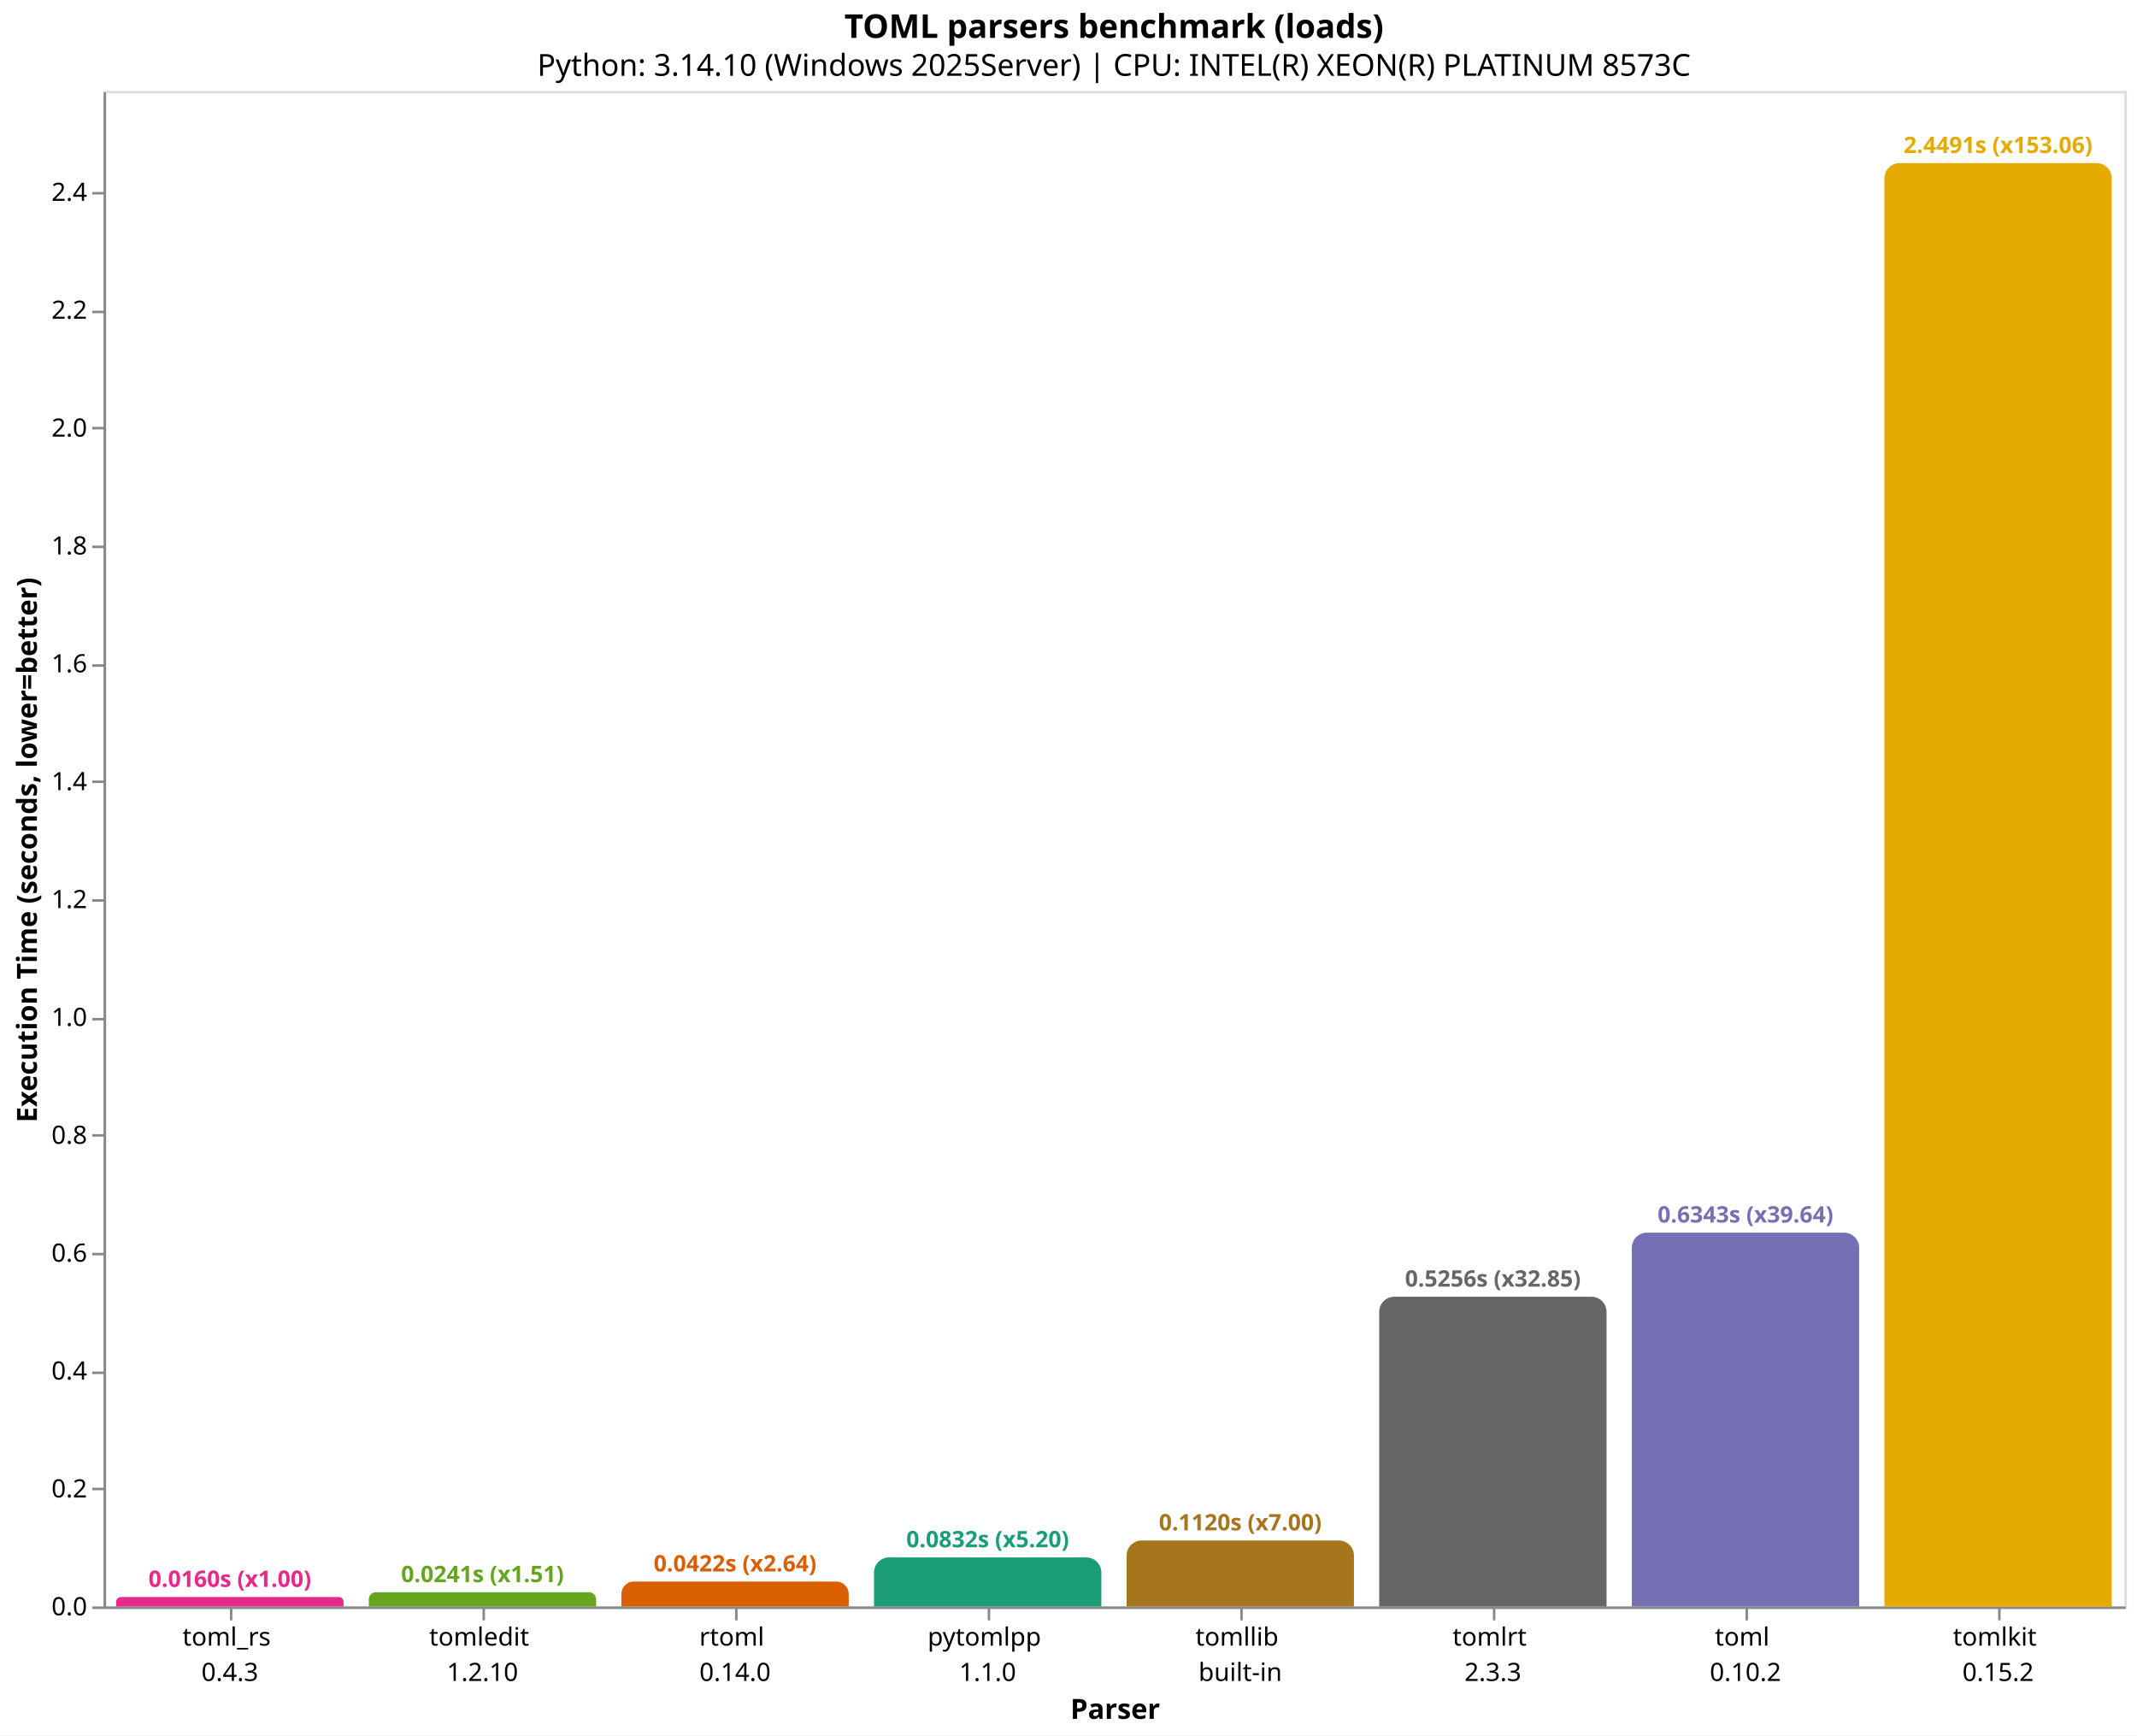
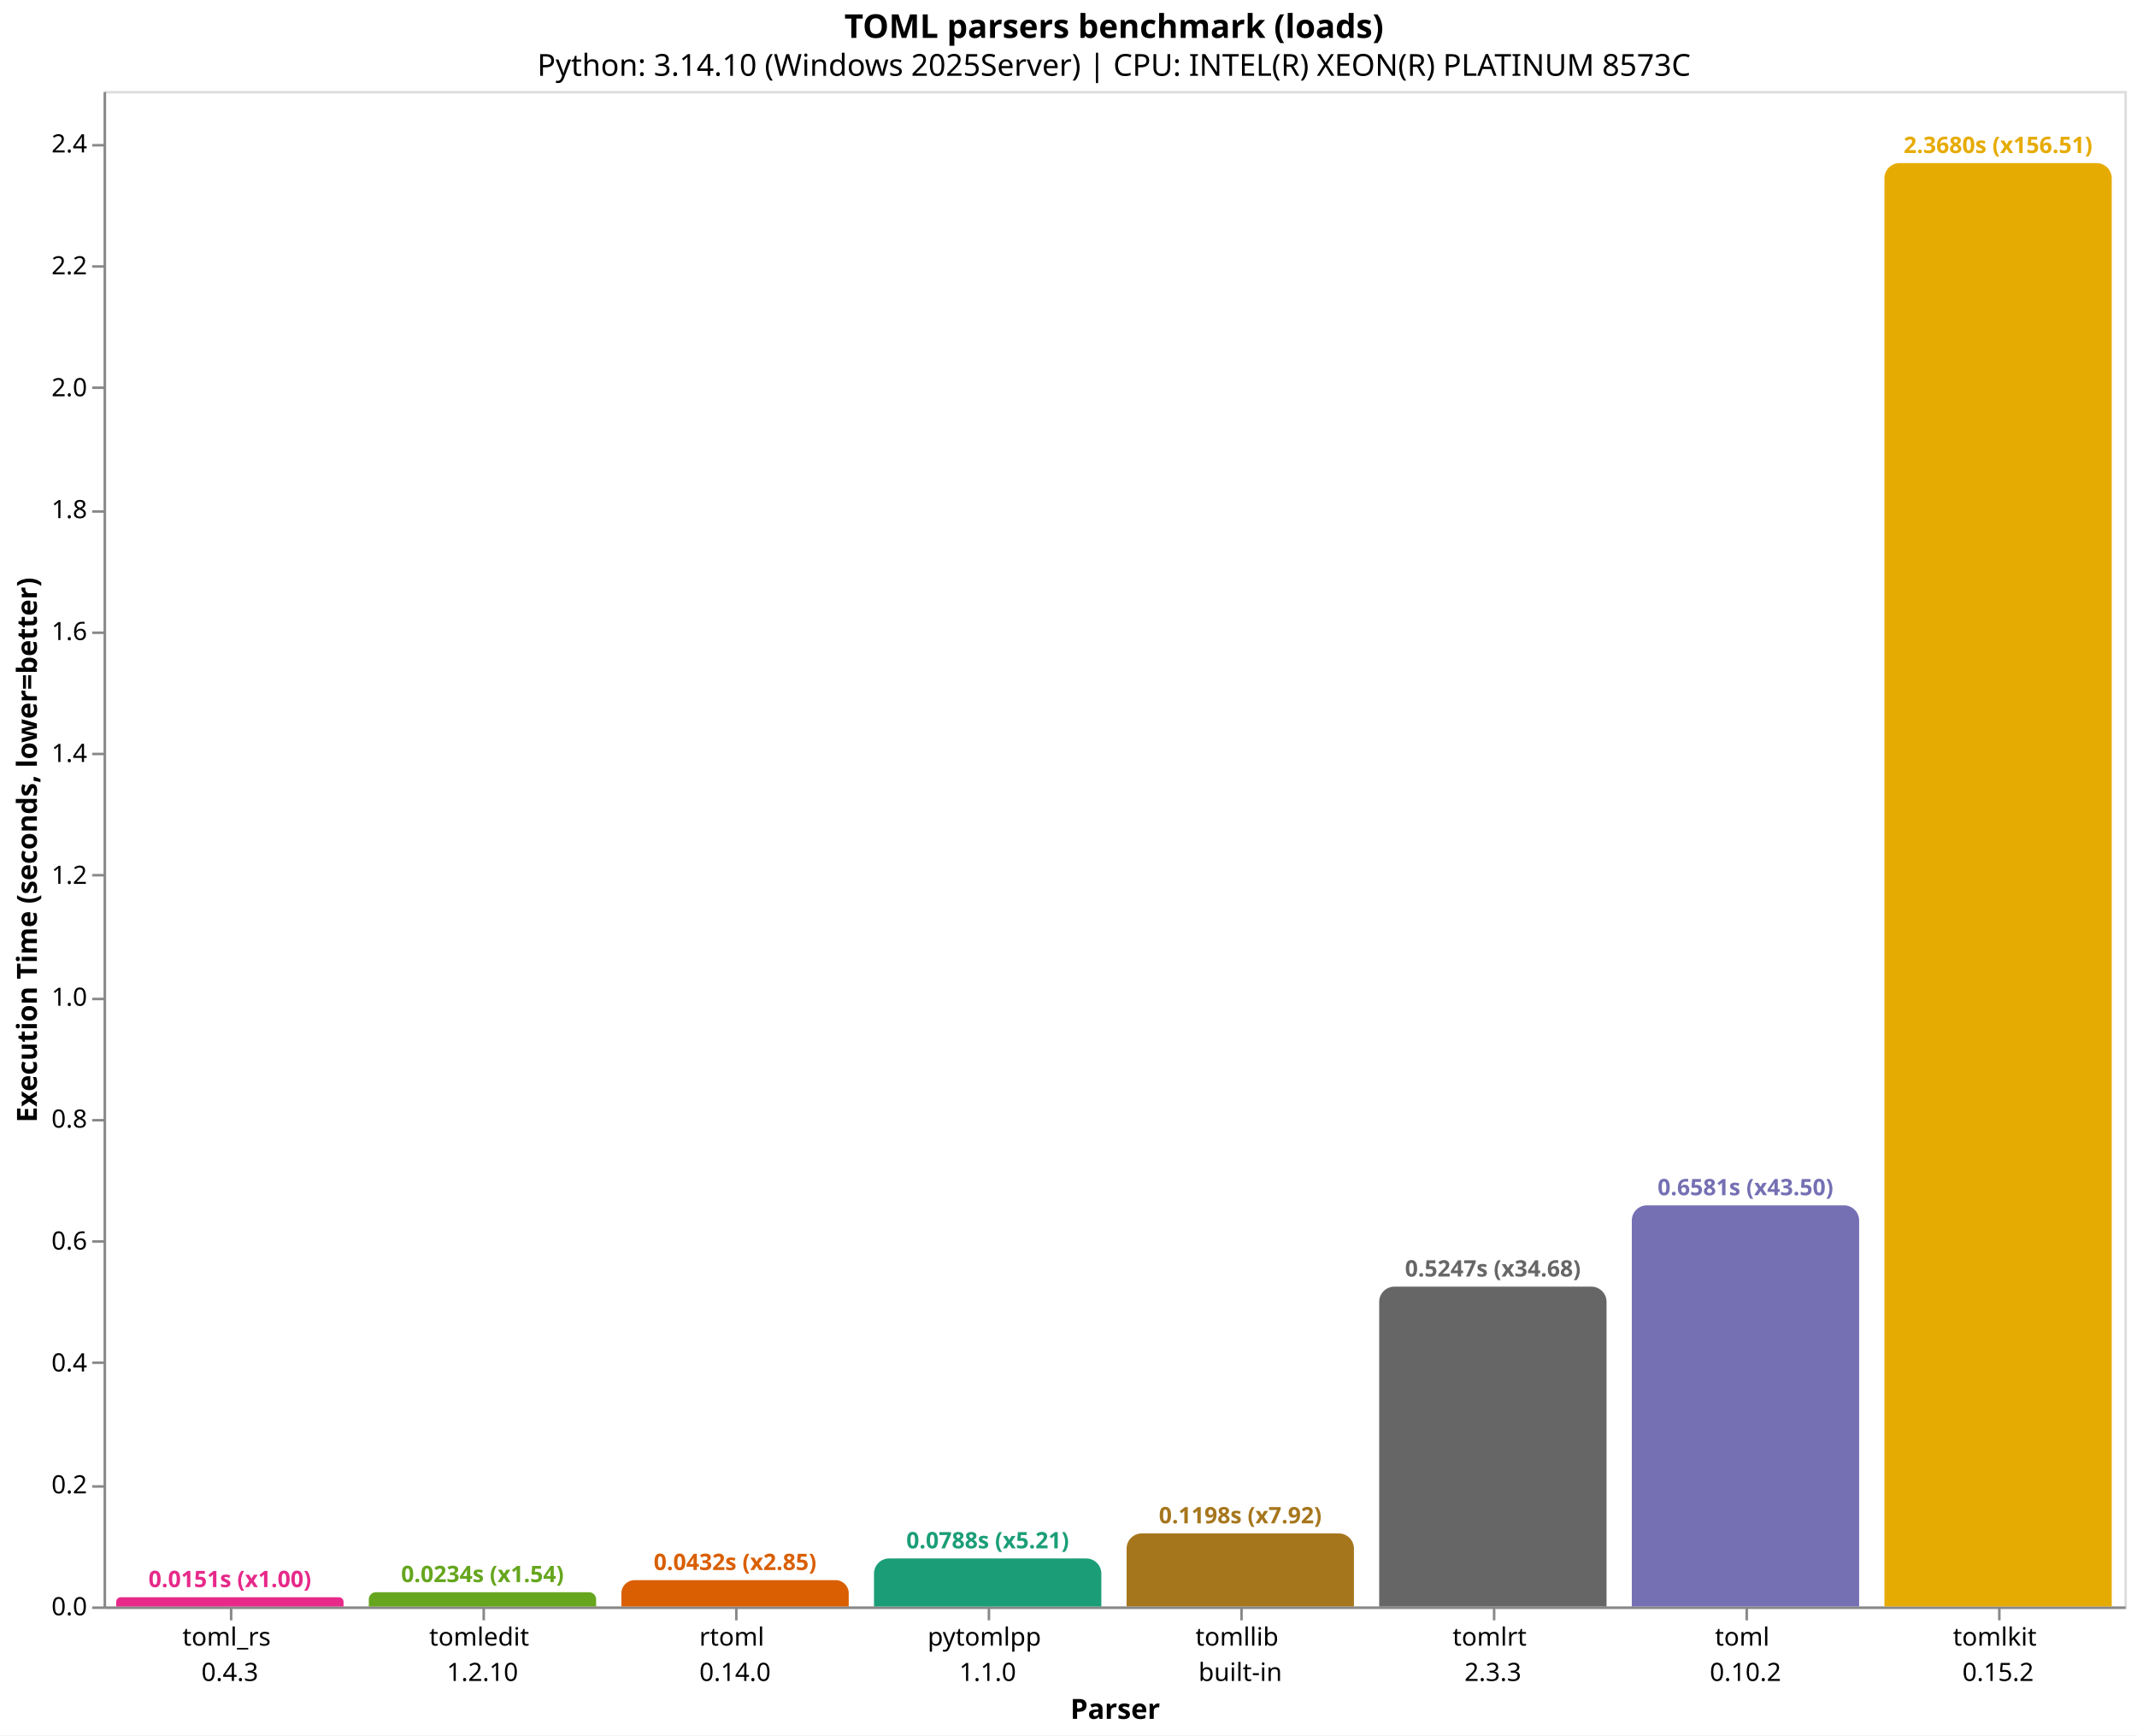
<svg xmlns="http://www.w3.org/2000/svg" version="1.1" class="marks" width="846" height="687" viewBox="0 0 846 687">
  <rect width="846" height="687" fill="white" />
  <g fill="none" stroke-miterlimit="10" transform="translate(41,36)">
    <g class="mark-group role-frame root" role="graphics-object" aria-roledescription="group mark container">
      <g transform="translate(0,0)">
        <path class="background" aria-hidden="true" d="M0.5,0.5h800v600h-800Z" stroke="#ddd" />
        <g>
          <g class="mark-group role-axis" role="graphics-symbol" aria-roledescription="axis" aria-label="X-axis titled 'Parser' for a discrete scale with 8 values: toml_rs&#10;0.4.3, tomledit&#10;1.2.10, rtoml&#10;0.14.0, pytomlpp&#10;1.1.0, tomllib&#10;built-in, ending with tomlkit&#10;0.15.2">
            <g transform="translate(0.5,600.5)">
              <path class="background" aria-hidden="true" d="M0,0h0v0h0Z" pointer-events="none" />
              <g>
                <g class="mark-rule role-axis-tick" pointer-events="none">
                  <line transform="translate(50,0)" x2="0" y2="5" stroke="#888" stroke-width="1" opacity="1" />
                  <line transform="translate(150,0)" x2="0" y2="5" stroke="#888" stroke-width="1" opacity="1" />
                  <line transform="translate(250,0)" x2="0" y2="5" stroke="#888" stroke-width="1" opacity="1" />
                  <line transform="translate(350,0)" x2="0" y2="5" stroke="#888" stroke-width="1" opacity="1" />
                  <line transform="translate(450,0)" x2="0" y2="5" stroke="#888" stroke-width="1" opacity="1" />
                  <line transform="translate(550,0)" x2="0" y2="5" stroke="#888" stroke-width="1" opacity="1" />
                  <line transform="translate(650,0)" x2="0" y2="5" stroke="#888" stroke-width="1" opacity="1" />
                  <line transform="translate(750,0)" x2="0" y2="5" stroke="#888" stroke-width="1" opacity="1" />
                </g>
                <g class="mark-text role-axis-label" pointer-events="none">
                  <text text-anchor="middle" transform="translate(49.5,15)" font-family="sans-serif" font-size="10px" fill="#000" opacity="1">
                    <tspan>toml_rs</tspan>
                    <tspan x="0" dy="14">0.4.3</tspan>
                  </text>
                  <text text-anchor="middle" transform="translate(149.5,15)" font-family="sans-serif" font-size="10px" fill="#000" opacity="1">
                    <tspan>tomledit</tspan>
                    <tspan x="0" dy="14">1.2.10</tspan>
                  </text>
                  <text text-anchor="middle" transform="translate(249.5,15)" font-family="sans-serif" font-size="10px" fill="#000" opacity="1">
                    <tspan>rtoml</tspan>
                    <tspan x="0" dy="14">0.14.0</tspan>
                  </text>
                  <text text-anchor="middle" transform="translate(349.5,15)" font-family="sans-serif" font-size="10px" fill="#000" opacity="1">
                    <tspan>pytomlpp</tspan>
                    <tspan x="0" dy="14">1.1.0</tspan>
                  </text>
                  <text text-anchor="middle" transform="translate(449.5,15)" font-family="sans-serif" font-size="10px" fill="#000" opacity="1">
                    <tspan>tomllib</tspan>
                    <tspan x="0" dy="14">built-in</tspan>
                  </text>
                  <text text-anchor="middle" transform="translate(549.5,15)" font-family="sans-serif" font-size="10px" fill="#000" opacity="1">
                    <tspan>tomlrt</tspan>
                    <tspan x="0" dy="14">2.3.3</tspan>
                  </text>
                  <text text-anchor="middle" transform="translate(649.5,15)" font-family="sans-serif" font-size="10px" fill="#000" opacity="1">
                    <tspan>toml</tspan>
                    <tspan x="0" dy="14">0.10.2</tspan>
                  </text>
                  <text text-anchor="middle" transform="translate(749.5,15)" font-family="sans-serif" font-size="10px" fill="#000" opacity="1">
                    <tspan>tomlkit</tspan>
                    <tspan x="0" dy="14">0.15.2</tspan>
                  </text>
                </g>
                <g class="mark-rule role-axis-domain" pointer-events="none">
                  <line transform="translate(0,0)" x2="800" y2="0" stroke="#888" stroke-width="1" opacity="1" />
                </g>
                <g class="mark-text role-axis-title" pointer-events="none">
                  <text text-anchor="middle" transform="translate(400,44)" font-family="sans-serif" font-size="11px" font-weight="bold" fill="#000" opacity="1">Parser</text>
                </g>
              </g>
              <path class="foreground" aria-hidden="true" d="" pointer-events="none" display="none" />
            </g>
          </g>
-           <g class="mark-group role-axis" role="graphics-symbol" aria-roledescription="axis" aria-label="Y-axis titled 'Execution Time (seconds, lower=better)' for a linear scale with values from 0.0 to 2.6">
+           <g class="mark-group role-axis" role="graphics-symbol" aria-roledescription="axis" aria-label="Y-axis titled 'Execution Time (seconds, lower=better)' for a linear scale with values from 0.0 to 2.5">
            <g transform="translate(0.5,0.5)">
              <path class="background" aria-hidden="true" d="M0,0h0v0h0Z" pointer-events="none" />
              <g>
                <g class="mark-rule role-axis-tick" pointer-events="none">
                  <line transform="translate(0,600)" x2="-5" y2="0" stroke="#888" stroke-width="1" opacity="1" />
-                   <line transform="translate(0,553)" x2="-5" y2="0" stroke="#888" stroke-width="1" opacity="1" />
-                   <line transform="translate(0,507)" x2="-5" y2="0" stroke="#888" stroke-width="1" opacity="1" />
-                   <line transform="translate(0,460)" x2="-5" y2="0" stroke="#888" stroke-width="1" opacity="1" />
-                   <line transform="translate(0,413)" x2="-5" y2="0" stroke="#888" stroke-width="1" opacity="1" />
-                   <line transform="translate(0,367)" x2="-5" y2="0" stroke="#888" stroke-width="1" opacity="1" />
-                   <line transform="translate(0,320)" x2="-5" y2="0" stroke="#888" stroke-width="1" opacity="1" />
-                   <line transform="translate(0,273)" x2="-5" y2="0" stroke="#888" stroke-width="1" opacity="1" />
-                   <line transform="translate(0,227)" x2="-5" y2="0" stroke="#888" stroke-width="1" opacity="1" />
-                   <line transform="translate(0,180)" x2="-5" y2="0" stroke="#888" stroke-width="1" opacity="1" />
-                   <line transform="translate(0,133)" x2="-5" y2="0" stroke="#888" stroke-width="1" opacity="1" />
-                   <line transform="translate(0,87)" x2="-5" y2="0" stroke="#888" stroke-width="1" opacity="1" />
-                   <line transform="translate(0,40)" x2="-5" y2="0" stroke="#888" stroke-width="1" opacity="1" />
+                   <line transform="translate(0,552)" x2="-5" y2="0" stroke="#888" stroke-width="1" opacity="1" />
+                   <line transform="translate(0,503)" x2="-5" y2="0" stroke="#888" stroke-width="1" opacity="1" />
+                   <line transform="translate(0,455)" x2="-5" y2="0" stroke="#888" stroke-width="1" opacity="1" />
+                   <line transform="translate(0,407)" x2="-5" y2="0" stroke="#888" stroke-width="1" opacity="1" />
+                   <line transform="translate(0,359)" x2="-5" y2="0" stroke="#888" stroke-width="1" opacity="1" />
+                   <line transform="translate(0,310)" x2="-5" y2="0" stroke="#888" stroke-width="1" opacity="1" />
+                   <line transform="translate(0,262)" x2="-5" y2="0" stroke="#888" stroke-width="1" opacity="1" />
+                   <line transform="translate(0,214)" x2="-5" y2="0" stroke="#888" stroke-width="1" opacity="1" />
+                   <line transform="translate(0,166)" x2="-5" y2="0" stroke="#888" stroke-width="1" opacity="1" />
+                   <line transform="translate(0,117)" x2="-5" y2="0" stroke="#888" stroke-width="1" opacity="1" />
+                   <line transform="translate(0,69)" x2="-5" y2="0" stroke="#888" stroke-width="1" opacity="1" />
+                   <line transform="translate(0,21)" x2="-5" y2="0" stroke="#888" stroke-width="1" opacity="1" />
                </g>
                <g class="mark-text role-axis-label" pointer-events="none">
                  <text text-anchor="end" transform="translate(-7,603)" font-family="sans-serif" font-size="10px" fill="#000" opacity="1">0.0</text>
-                   <text text-anchor="end" transform="translate(-7,556.335)" font-family="sans-serif" font-size="10px" fill="#000" opacity="1">0.2</text>
-                   <text text-anchor="end" transform="translate(-7,509.67)" font-family="sans-serif" font-size="10px" fill="#000" opacity="1">0.4</text>
-                   <text text-anchor="end" transform="translate(-7,463.005)" font-family="sans-serif" font-size="10px" fill="#000" opacity="1">0.6</text>
-                   <text text-anchor="end" transform="translate(-7,416.3401)" font-family="sans-serif" font-size="10px" fill="#000" opacity="1">0.8</text>
-                   <text text-anchor="end" transform="translate(-7,369.6751)" font-family="sans-serif" font-size="10px" fill="#000" opacity="1">1.0</text>
-                   <text text-anchor="end" transform="translate(-7,323.0101)" font-family="sans-serif" font-size="10px" fill="#000" opacity="1">1.2</text>
-                   <text text-anchor="end" transform="translate(-7,276.3451)" font-family="sans-serif" font-size="10px" fill="#000" opacity="1">1.4</text>
-                   <text text-anchor="end" transform="translate(-7,229.6801)" font-family="sans-serif" font-size="10px" fill="#000" opacity="1">1.6</text>
-                   <text text-anchor="end" transform="translate(-7,183.0151)" font-family="sans-serif" font-size="10px" fill="#000" opacity="1">1.8</text>
-                   <text text-anchor="end" transform="translate(-7,136.3502)" font-family="sans-serif" font-size="10px" fill="#000" opacity="1">2.0</text>
-                   <text text-anchor="end" transform="translate(-7,89.68518)" font-family="sans-serif" font-size="10px" fill="#000" opacity="1">2.2</text>
-                   <text text-anchor="end" transform="translate(-7,43.02019)" font-family="sans-serif" font-size="10px" fill="#000" opacity="1">2.4</text>
+                   <text text-anchor="end" transform="translate(-7,554.7375)" font-family="sans-serif" font-size="10px" fill="#000" opacity="1">0.2</text>
+                   <text text-anchor="end" transform="translate(-7,506.475)" font-family="sans-serif" font-size="10px" fill="#000" opacity="1">0.4</text>
+                   <text text-anchor="end" transform="translate(-7,458.2125)" font-family="sans-serif" font-size="10px" fill="#000" opacity="1">0.6</text>
+                   <text text-anchor="end" transform="translate(-7,409.95)" font-family="sans-serif" font-size="10px" fill="#000" opacity="1">0.8</text>
+                   <text text-anchor="end" transform="translate(-7,361.6875)" font-family="sans-serif" font-size="10px" fill="#000" opacity="1">1.0</text>
+                   <text text-anchor="end" transform="translate(-7,313.425)" font-family="sans-serif" font-size="10px" fill="#000" opacity="1">1.2</text>
+                   <text text-anchor="end" transform="translate(-7,265.1625)" font-family="sans-serif" font-size="10px" fill="#000" opacity="1">1.4</text>
+                   <text text-anchor="end" transform="translate(-7,216.9001)" font-family="sans-serif" font-size="10px" fill="#000" opacity="1">1.6</text>
+                   <text text-anchor="end" transform="translate(-7,168.6376)" font-family="sans-serif" font-size="10px" fill="#000" opacity="1">1.8</text>
+                   <text text-anchor="end" transform="translate(-7,120.3751)" font-family="sans-serif" font-size="10px" fill="#000" opacity="1">2.0</text>
+                   <text text-anchor="end" transform="translate(-7,72.11257)" font-family="sans-serif" font-size="10px" fill="#000" opacity="1">2.2</text>
+                   <text text-anchor="end" transform="translate(-7,23.85008)" font-family="sans-serif" font-size="10px" fill="#000" opacity="1">2.4</text>
                </g>
                <g class="mark-rule role-axis-domain" pointer-events="none">
                  <line transform="translate(0,600)" x2="0" y2="-600" stroke="#888" stroke-width="1" opacity="1" />
                </g>
                <g class="mark-text role-axis-title" pointer-events="none">
                  <text text-anchor="middle" transform="translate(-24.90137,300) rotate(-90) translate(0,-2)" font-family="sans-serif" font-size="11px" font-weight="bold" fill="#000" opacity="1">Execution Time (seconds, lower=better)</text>
                </g>
              </g>
              <path class="foreground" aria-hidden="true" d="" pointer-events="none" display="none" />
            </g>
          </g>
          <g class="mark-group role-scope" role="graphics-object" aria-roledescription="group mark container">
-             <g transform="translate(5,596.2667)">
-               <path class="background" aria-hidden="true" d="M1.867,0L88.133,0C89.164,0,90,0.836,90,1.867L90,3.733C90,3.733,90,3.733,90,3.733L0,3.733C0,3.733,0,3.733,0,3.733L0,1.867C0,0.836,0.836,0,1.867,0Z" />
+             <g transform="translate(5,596.349)">
+               <path class="background" aria-hidden="true" d="M1.825,0L88.175,0C89.182,0,90,0.818,90,1.825L90,3.651C90,3.651,90,3.651,90,3.651L0,3.651C0,3.651,0,3.651,0,3.651L0,1.825C0,0.818,0.818,0,1.825,0Z" />
              <g clip-path="url(#clip1)">
                <g class="mark-group role-scope" role="graphics-object" aria-roledescription="group mark container">
-                   <g transform="translate(0,-596.2667)">
-                     <path class="background" aria-hidden="true" d="M0,0h90v0h-90Z" />
-                     <g>
-                       <g class="mark-rect role-mark layer_0_marks" role="graphics-object" aria-roledescription="rect mark container">
-                         <path aria-label="Parser: toml_rs&#10;0.4.3; Execution Time (seconds, lower=better): 0.0160003; parser: toml_rs; Execution Time (s): 0.0160; Slowdown: 1.00" role="graphics-symbol" aria-roledescription="bar" d="M0,596.267h90v3.733h-90Z" fill="#e7298a" />
-                       </g>
-                     </g>
-                     <path class="foreground" aria-hidden="true" d="" display="none" />
-                   </g>
-                 </g>
-               </g>
-               <path class="foreground" aria-hidden="true" d="" display="none" />
-             </g>
-             <g transform="translate(105,594.3717)">
-               <path class="background" aria-hidden="true" d="M2.814,0L87.186,0C88.739,0,90,1.261,90,2.814L90,5.628C90,5.628,90,5.628,90,5.628L0,5.628C0,5.628,0,5.628,0,5.628L0,2.814C0,1.261,1.261,0,2.814,0Z" />
+                   <g transform="translate(0,-596.349)">
+                     <path class="background" aria-hidden="true" d="M0,0h90v0h-90Z" />
+                     <g>
+                       <g class="mark-rect role-mark layer_0_marks" role="graphics-object" aria-roledescription="rect mark container">
+                         <path aria-label="Parser: toml_rs&#10;0.4.3; Execution Time (seconds, lower=better): 0.0151296; parser: toml_rs; Execution Time (s): 0.0151; Slowdown: 1.00" role="graphics-symbol" aria-roledescription="bar" d="M0,596.349h90v3.651h-90Z" fill="#e7298a" />
+                       </g>
+                     </g>
+                     <path class="foreground" aria-hidden="true" d="" display="none" />
+                   </g>
+                 </g>
+               </g>
+               <path class="foreground" aria-hidden="true" d="" display="none" />
+             </g>
+             <g transform="translate(105,594.3651)">
+               <path class="background" aria-hidden="true" d="M2.817,0L87.183,0C88.738,0,90,1.262,90,2.817L90,5.635C90,5.635,90,5.635,90,5.635L0,5.635C0,5.635,0,5.635,0,5.635L0,2.817C0,1.262,1.262,0,2.817,0Z" />
              <g clip-path="url(#clip2)">
                <g class="mark-group role-scope" role="graphics-object" aria-roledescription="group mark container">
-                   <g transform="translate(0,-594.3717)">
-                     <path class="background" aria-hidden="true" d="M0,0h90v0h-90Z" />
-                     <g>
-                       <g class="mark-rect role-mark layer_0_marks" role="graphics-object" aria-roledescription="rect mark container">
-                         <path aria-label="Parser: tomledit&#10;1.2.10; Execution Time (seconds, lower=better): 0.0241222; parser: tomledit; Execution Time (s): 0.0241; Slowdown: 1.51" role="graphics-symbol" aria-roledescription="bar" d="M0,594.372h90v5.628h-90Z" fill="#66a61e" />
-                       </g>
-                     </g>
-                     <path class="foreground" aria-hidden="true" d="" display="none" />
-                   </g>
-                 </g>
-               </g>
-               <path class="foreground" aria-hidden="true" d="" display="none" />
-             </g>
-             <g transform="translate(205,590.1505)">
-               <path class="background" aria-hidden="true" d="M4.925,0L85.075,0C87.793,0,90,2.207,90,4.925L90,9.849C90,9.849,90,9.849,90,9.849L0,9.849C0,9.849,0,9.849,0,9.849L0,4.925C0,2.207,2.207,0,4.925,0Z" />
+                   <g transform="translate(0,-594.3651)">
+                     <path class="background" aria-hidden="true" d="M0,0h90v0h-90Z" />
+                     <g>
+                       <g class="mark-rect role-mark layer_0_marks" role="graphics-object" aria-roledescription="rect mark container">
+                         <path aria-label="Parser: tomledit&#10;1.2.10; Execution Time (seconds, lower=better): 0.0233509; parser: tomledit; Execution Time (s): 0.0234; Slowdown: 1.54" role="graphics-symbol" aria-roledescription="bar" d="M0,594.365h90v5.635h-90Z" fill="#66a61e" />
+                       </g>
+                     </g>
+                     <path class="foreground" aria-hidden="true" d="" display="none" />
+                   </g>
+                 </g>
+               </g>
+               <path class="foreground" aria-hidden="true" d="" display="none" />
+             </g>
+             <g transform="translate(205,589.5823)">
+               <path class="background" aria-hidden="true" d="M5.209,0L84.791,0C87.666,0,90,2.334,90,5.209L90,10.418C90,10.418,90,10.418,90,10.418L0,10.418C0,10.418,0,10.418,0,10.418L0,5.209C0,2.334,2.334,0,5.209,0Z" />
              <g clip-path="url(#clip3)">
                <g class="mark-group role-scope" role="graphics-object" aria-roledescription="group mark container">
-                   <g transform="translate(0,-590.1505)">
-                     <path class="background" aria-hidden="true" d="M0,0h90v0h-90Z" />
-                     <g>
-                       <g class="mark-rect role-mark layer_0_marks" role="graphics-object" aria-roledescription="rect mark container">
-                         <path aria-label="Parser: rtoml&#10;0.14.0; Execution Time (seconds, lower=better): 0.0422136; parser: rtoml; Execution Time (s): 0.0422; Slowdown: 2.64" role="graphics-symbol" aria-roledescription="bar" d="M0,590.151h90v9.849h-90Z" fill="#d95f02" />
-                       </g>
-                     </g>
-                     <path class="foreground" aria-hidden="true" d="" display="none" />
-                   </g>
-                 </g>
-               </g>
-               <path class="foreground" aria-hidden="true" d="" display="none" />
-             </g>
-             <g transform="translate(305,580.5765)">
-               <path class="background" aria-hidden="true" d="M6,0L84,0C87.311,0,90,2.689,90,6L90,19.424C90,19.424,90,19.424,90,19.424L0,19.424C0,19.424,0,19.424,0,19.424L0,6C0,2.689,2.689,0,6,0Z" />
+                   <g transform="translate(0,-589.5823)">
+                     <path class="background" aria-hidden="true" d="M0,0h90v0h-90Z" />
+                     <g>
+                       <g class="mark-rect role-mark layer_0_marks" role="graphics-object" aria-roledescription="rect mark container">
+                         <path aria-label="Parser: rtoml&#10;0.14.0; Execution Time (seconds, lower=better): 0.0431708; parser: rtoml; Execution Time (s): 0.0432; Slowdown: 2.85" role="graphics-symbol" aria-roledescription="bar" d="M0,589.582h90v10.418h-90Z" fill="#d95f02" />
+                       </g>
+                     </g>
+                     <path class="foreground" aria-hidden="true" d="" display="none" />
+                   </g>
+                 </g>
+               </g>
+               <path class="foreground" aria-hidden="true" d="" display="none" />
+             </g>
+             <g transform="translate(305,580.9953)">
+               <path class="background" aria-hidden="true" d="M6,0L84,0C87.311,0,90,2.689,90,6L90,19.005C90,19.005,90,19.005,90,19.005L0,19.005C0,19.005,0,19.005,0,19.005L0,6C0,2.689,2.689,0,6,0Z" />
              <g clip-path="url(#clip4)">
                <g class="mark-group role-scope" role="graphics-object" aria-roledescription="group mark container">
-                   <g transform="translate(0,-580.5765)">
-                     <path class="background" aria-hidden="true" d="M0,0h90v0h-90Z" />
-                     <g>
-                       <g class="mark-rect role-mark layer_0_marks" role="graphics-object" aria-roledescription="rect mark container">
-                         <path aria-label="Parser: pytomlpp&#10;1.1.0; Execution Time (seconds, lower=better): 0.0832466; parser: pytomlpp; Execution Time (s): 0.0832; Slowdown: 5.20" role="graphics-symbol" aria-roledescription="bar" d="M0,580.576h90v19.424h-90Z" fill="#1b9e77" />
-                       </g>
-                     </g>
-                     <path class="foreground" aria-hidden="true" d="" display="none" />
-                   </g>
-                 </g>
-               </g>
-               <path class="foreground" aria-hidden="true" d="" display="none" />
-             </g>
-             <g transform="translate(405,573.8779)">
-               <path class="background" aria-hidden="true" d="M6,0L84,0C87.311,0,90,2.689,90,6L90,26.122C90,26.122,90,26.122,90,26.122L0,26.122C0,26.122,0,26.122,0,26.122L0,6C0,2.689,2.689,0,6,0Z" />
+                   <g transform="translate(0,-580.9953)">
+                     <path class="background" aria-hidden="true" d="M0,0h90v0h-90Z" />
+                     <g>
+                       <g class="mark-rect role-mark layer_0_marks" role="graphics-object" aria-roledescription="rect mark container">
+                         <path aria-label="Parser: pytomlpp&#10;1.1.0; Execution Time (seconds, lower=better): 0.0787557; parser: pytomlpp; Execution Time (s): 0.0788; Slowdown: 5.21" role="graphics-symbol" aria-roledescription="bar" d="M0,580.995h90v19.005h-90Z" fill="#1b9e77" />
+                       </g>
+                     </g>
+                     <path class="foreground" aria-hidden="true" d="" display="none" />
+                   </g>
+                 </g>
+               </g>
+               <path class="foreground" aria-hidden="true" d="" display="none" />
+             </g>
+             <g transform="translate(405,571.0896)">
+               <path class="background" aria-hidden="true" d="M6,0L84,0C87.311,0,90,2.689,90,6L90,28.91C90,28.91,90,28.91,90,28.91L0,28.91C0,28.91,0,28.91,0,28.91L0,6C0,2.689,2.689,0,6,0Z" />
              <g clip-path="url(#clip5)">
                <g class="mark-group role-scope" role="graphics-object" aria-roledescription="group mark container">
-                   <g transform="translate(0,-573.8779)">
-                     <path class="background" aria-hidden="true" d="M0,0h90v0h-90Z" />
-                     <g>
-                       <g class="mark-rect role-mark layer_0_marks" role="graphics-object" aria-roledescription="rect mark container">
-                         <path aria-label="Parser: tomllib&#10;built-in; Execution Time (seconds, lower=better): 0.1119557; parser: tomllib; Execution Time (s): 0.1120; Slowdown: 7.00" role="graphics-symbol" aria-roledescription="bar" d="M0,573.878h90v26.122h-90Z" fill="#a6761d" />
-                       </g>
-                     </g>
-                     <path class="foreground" aria-hidden="true" d="" display="none" />
-                   </g>
-                 </g>
-               </g>
-               <path class="foreground" aria-hidden="true" d="" display="none" />
-             </g>
-             <g transform="translate(505,477.3712)">
-               <path class="background" aria-hidden="true" d="M6,0L84,0C87.311,0,90,2.689,90,6L90,122.629C90,122.629,90,122.629,90,122.629L0,122.629C0,122.629,0,122.629,0,122.629L0,6C0,2.689,2.689,0,6,0Z" />
+                   <g transform="translate(0,-571.0896)">
+                     <path class="background" aria-hidden="true" d="M0,0h90v0h-90Z" />
+                     <g>
+                       <g class="mark-rect role-mark layer_0_marks" role="graphics-object" aria-roledescription="rect mark container">
+                         <path aria-label="Parser: tomllib&#10;built-in; Execution Time (seconds, lower=better): 0.1198048; parser: tomllib; Execution Time (s): 0.1198; Slowdown: 7.92" role="graphics-symbol" aria-roledescription="bar" d="M0,571.09h90v28.91h-90Z" fill="#a6761d" />
+                       </g>
+                     </g>
+                     <path class="foreground" aria-hidden="true" d="" display="none" />
+                   </g>
+                 </g>
+               </g>
+               <path class="foreground" aria-hidden="true" d="" display="none" />
+             </g>
+             <g transform="translate(505,473.388)">
+               <path class="background" aria-hidden="true" d="M6,0L84,0C87.311,0,90,2.689,90,6L90,126.612C90,126.612,90,126.612,90,126.612L0,126.612C0,126.612,0,126.612,0,126.612L0,6C0,2.689,2.689,0,6,0Z" />
              <g clip-path="url(#clip6)">
                <g class="mark-group role-scope" role="graphics-object" aria-roledescription="group mark container">
-                   <g transform="translate(0,-477.3712)">
-                     <path class="background" aria-hidden="true" d="M0,0h90v0h-90Z" />
-                     <g>
-                       <g class="mark-rect role-mark layer_0_marks" role="graphics-object" aria-roledescription="rect mark container">
-                         <path aria-label="Parser: tomlrt&#10;2.3.3; Execution Time (seconds, lower=better): 0.525571; parser: tomlrt; Execution Time (s): 0.5256; Slowdown: 32.85" role="graphics-symbol" aria-roledescription="bar" d="M0,477.371h90v122.629h-90Z" fill="#666666" />
-                       </g>
-                     </g>
-                     <path class="foreground" aria-hidden="true" d="" display="none" />
-                   </g>
-                 </g>
-               </g>
-               <path class="foreground" aria-hidden="true" d="" display="none" />
-             </g>
-             <g transform="translate(605,452.0077)">
-               <path class="background" aria-hidden="true" d="M6,0L84,0C87.311,0,90,2.689,90,6L90,147.992C90,147.992,90,147.992,90,147.992L0,147.992C0,147.992,0,147.992,0,147.992L0,6C0,2.689,2.689,0,6,0Z" />
+                   <g transform="translate(0,-473.388)">
+                     <path class="background" aria-hidden="true" d="M0,0h90v0h-90Z" />
+                     <g>
+                       <g class="mark-rect role-mark layer_0_marks" role="graphics-object" aria-roledescription="rect mark container">
+                         <path aria-label="Parser: tomlrt&#10;2.3.3; Execution Time (seconds, lower=better): 0.5246808; parser: tomlrt; Execution Time (s): 0.5247; Slowdown: 34.68" role="graphics-symbol" aria-roledescription="bar" d="M0,473.388h90v126.612h-90Z" fill="#666666" />
+                       </g>
+                     </g>
+                     <path class="foreground" aria-hidden="true" d="" display="none" />
+                   </g>
+                 </g>
+               </g>
+               <path class="foreground" aria-hidden="true" d="" display="none" />
+             </g>
+             <g transform="translate(605,441.2007)">
+               <path class="background" aria-hidden="true" d="M6,0L84,0C87.311,0,90,2.689,90,6L90,158.799C90,158.799,90,158.799,90,158.799L0,158.799C0,158.799,0,158.799,0,158.799L0,6C0,2.689,2.689,0,6,0Z" />
              <g clip-path="url(#clip7)">
                <g class="mark-group role-scope" role="graphics-object" aria-roledescription="group mark container">
-                   <g transform="translate(0,-452.0077)">
-                     <path class="background" aria-hidden="true" d="M0,0h90v0h-90Z" />
-                     <g>
-                       <g class="mark-rect role-mark layer_0_marks" role="graphics-object" aria-roledescription="rect mark container">
-                         <path aria-label="Parser: toml&#10;0.10.2; Execution Time (seconds, lower=better): 0.6342756; parser: toml; Execution Time (s): 0.6343; Slowdown: 39.64" role="graphics-symbol" aria-roledescription="bar" d="M0,452.008h90v147.992h-90Z" fill="#7570b3" />
+                   <g transform="translate(0,-441.2007)">
+                     <path class="background" aria-hidden="true" d="M0,0h90v0h-90Z" />
+                     <g>
+                       <g class="mark-rect role-mark layer_0_marks" role="graphics-object" aria-roledescription="rect mark container">
+                         <path aria-label="Parser: toml&#10;0.10.2; Execution Time (seconds, lower=better): 0.6580651; parser: toml; Execution Time (s): 0.6581; Slowdown: 43.50" role="graphics-symbol" aria-roledescription="bar" d="M0,441.201h90v158.799h-90Z" fill="#7570b3" />
                      </g>
                    </g>
                    <path class="foreground" aria-hidden="true" d="" display="none" />
                  </g>
                </g>
              </g>
              <path class="foreground" aria-hidden="true" d="" display="none" />
            </g>
            <g transform="translate(705,28.57143)">
              <path class="background" aria-hidden="true" d="M6,0L84,0C87.311,0,90,2.689,90,6L90,571.429C90,571.429,90,571.429,90,571.429L0,571.429C0,571.429,0,571.429,0,571.429L0,6C0,2.689,2.689,0,6,0Z" />
              <g clip-path="url(#clip8)">
                <g class="mark-group role-scope" role="graphics-object" aria-roledescription="group mark container">
                  <g transform="translate(0,-28.57143)">
                    <path class="background" aria-hidden="true" d="M0,0h90v0h-90Z" />
                    <g>
                      <g class="mark-rect role-mark layer_0_marks" role="graphics-object" aria-roledescription="rect mark container">
-                         <path aria-label="Parser: tomlkit&#10;0.15.2; Execution Time (seconds, lower=better): 2.4490679; parser: tomlkit; Execution Time (s): 2.4491; Slowdown: 153.06" role="graphics-symbol" aria-roledescription="bar" d="M0,28.571h90v571.429h-90Z" fill="#e6ab02" />
+                         <path aria-label="Parser: tomlkit&#10;0.15.2; Execution Time (seconds, lower=better): 2.3680027; parser: tomlkit; Execution Time (s): 2.3680; Slowdown: 156.51" role="graphics-symbol" aria-roledescription="bar" d="M0,28.571h90v571.429h-90Z" fill="#e6ab02" />
                      </g>
                    </g>
                    <path class="foreground" aria-hidden="true" d="" display="none" />
                  </g>
                </g>
              </g>
              <path class="foreground" aria-hidden="true" d="" display="none" />
            </g>
          </g>
          <g class="mark-text role-mark layer_1_marks" role="graphics-object" aria-roledescription="text mark container">
-             <text aria-label="Parser: toml_rs&#10;0.4.3; Execution Time (seconds, lower=better): 0.0160003; parser: toml_rs; label: 0.0160s (x1.00); Execution Time (s): 0.0160; Slowdown: 1.00" role="graphics-symbol" aria-roledescription="text mark" text-anchor="middle" transform="translate(50,592.2667)" font-family="sans-serif" font-size="9px" font-weight="bold" fill="#e7298a">0.0160s (x1.00)</text>
-             <text aria-label="Parser: tomledit&#10;1.2.10; Execution Time (seconds, lower=better): 0.0241222; parser: tomledit; label: 0.0241s (x1.51); Execution Time (s): 0.0241; Slowdown: 1.51" role="graphics-symbol" aria-roledescription="text mark" text-anchor="middle" transform="translate(150,590.3717)" font-family="sans-serif" font-size="9px" font-weight="bold" fill="#66a61e">0.0241s (x1.51)</text>
-             <text aria-label="Parser: rtoml&#10;0.14.0; Execution Time (seconds, lower=better): 0.0422136; parser: rtoml; label: 0.0422s (x2.64); Execution Time (s): 0.0422; Slowdown: 2.64" role="graphics-symbol" aria-roledescription="text mark" text-anchor="middle" transform="translate(250,586.1505)" font-family="sans-serif" font-size="9px" font-weight="bold" fill="#d95f02">0.0422s (x2.64)</text>
-             <text aria-label="Parser: pytomlpp&#10;1.1.0; Execution Time (seconds, lower=better): 0.0832466; parser: pytomlpp; label: 0.0832s (x5.20); Execution Time (s): 0.0832; Slowdown: 5.20" role="graphics-symbol" aria-roledescription="text mark" text-anchor="middle" transform="translate(350,576.5765)" font-family="sans-serif" font-size="9px" font-weight="bold" fill="#1b9e77">0.0832s (x5.20)</text>
-             <text aria-label="Parser: tomllib&#10;built-in; Execution Time (seconds, lower=better): 0.1119557; parser: tomllib; label: 0.1120s (x7.00); Execution Time (s): 0.1120; Slowdown: 7.00" role="graphics-symbol" aria-roledescription="text mark" text-anchor="middle" transform="translate(450,569.8779)" font-family="sans-serif" font-size="9px" font-weight="bold" fill="#a6761d">0.1120s (x7.00)</text>
-             <text aria-label="Parser: tomlrt&#10;2.3.3; Execution Time (seconds, lower=better): 0.525571; parser: tomlrt; label: 0.5256s (x32.85); Execution Time (s): 0.5256; Slowdown: 32.85" role="graphics-symbol" aria-roledescription="text mark" text-anchor="middle" transform="translate(550,473.3712)" font-family="sans-serif" font-size="9px" font-weight="bold" fill="#666666">0.5256s (x32.85)</text>
-             <text aria-label="Parser: toml&#10;0.10.2; Execution Time (seconds, lower=better): 0.6342756; parser: toml; label: 0.6343s (x39.64); Execution Time (s): 0.6343; Slowdown: 39.64" role="graphics-symbol" aria-roledescription="text mark" text-anchor="middle" transform="translate(650,448.0077)" font-family="sans-serif" font-size="9px" font-weight="bold" fill="#7570b3">0.6343s (x39.64)</text>
-             <text aria-label="Parser: tomlkit&#10;0.15.2; Execution Time (seconds, lower=better): 2.4490679; parser: tomlkit; label: 2.4491s (x153.06); Execution Time (s): 2.4491; Slowdown: 153.06" role="graphics-symbol" aria-roledescription="text mark" text-anchor="middle" transform="translate(750,24.57143)" font-family="sans-serif" font-size="9px" font-weight="bold" fill="#e6ab02">2.4491s (x153.06)</text>
+             <text aria-label="Parser: toml_rs&#10;0.4.3; Execution Time (seconds, lower=better): 0.0151296; parser: toml_rs; label: 0.0151s (x1.00); Execution Time (s): 0.0151; Slowdown: 1.00" role="graphics-symbol" aria-roledescription="text mark" text-anchor="middle" transform="translate(50,592.349)" font-family="sans-serif" font-size="9px" font-weight="bold" fill="#e7298a">0.0151s (x1.00)</text>
+             <text aria-label="Parser: tomledit&#10;1.2.10; Execution Time (seconds, lower=better): 0.0233509; parser: tomledit; label: 0.0234s (x1.54); Execution Time (s): 0.0234; Slowdown: 1.54" role="graphics-symbol" aria-roledescription="text mark" text-anchor="middle" transform="translate(150,590.3651)" font-family="sans-serif" font-size="9px" font-weight="bold" fill="#66a61e">0.0234s (x1.54)</text>
+             <text aria-label="Parser: rtoml&#10;0.14.0; Execution Time (seconds, lower=better): 0.0431708; parser: rtoml; label: 0.0432s (x2.85); Execution Time (s): 0.0432; Slowdown: 2.85" role="graphics-symbol" aria-roledescription="text mark" text-anchor="middle" transform="translate(250,585.5823)" font-family="sans-serif" font-size="9px" font-weight="bold" fill="#d95f02">0.0432s (x2.85)</text>
+             <text aria-label="Parser: pytomlpp&#10;1.1.0; Execution Time (seconds, lower=better): 0.0787557; parser: pytomlpp; label: 0.0788s (x5.21); Execution Time (s): 0.0788; Slowdown: 5.21" role="graphics-symbol" aria-roledescription="text mark" text-anchor="middle" transform="translate(350,576.9953)" font-family="sans-serif" font-size="9px" font-weight="bold" fill="#1b9e77">0.0788s (x5.21)</text>
+             <text aria-label="Parser: tomllib&#10;built-in; Execution Time (seconds, lower=better): 0.1198048; parser: tomllib; label: 0.1198s (x7.92); Execution Time (s): 0.1198; Slowdown: 7.92" role="graphics-symbol" aria-roledescription="text mark" text-anchor="middle" transform="translate(450,567.0896)" font-family="sans-serif" font-size="9px" font-weight="bold" fill="#a6761d">0.1198s (x7.92)</text>
+             <text aria-label="Parser: tomlrt&#10;2.3.3; Execution Time (seconds, lower=better): 0.5246808; parser: tomlrt; label: 0.5247s (x34.68); Execution Time (s): 0.5247; Slowdown: 34.68" role="graphics-symbol" aria-roledescription="text mark" text-anchor="middle" transform="translate(550,469.388)" font-family="sans-serif" font-size="9px" font-weight="bold" fill="#666666">0.5247s (x34.68)</text>
+             <text aria-label="Parser: toml&#10;0.10.2; Execution Time (seconds, lower=better): 0.6580651; parser: toml; label: 0.6581s (x43.50); Execution Time (s): 0.6581; Slowdown: 43.50" role="graphics-symbol" aria-roledescription="text mark" text-anchor="middle" transform="translate(650,437.2007)" font-family="sans-serif" font-size="9px" font-weight="bold" fill="#7570b3">0.6581s (x43.50)</text>
+             <text aria-label="Parser: tomlkit&#10;0.15.2; Execution Time (seconds, lower=better): 2.3680027; parser: tomlkit; label: 2.3680s (x156.51); Execution Time (s): 2.3680; Slowdown: 156.51" role="graphics-symbol" aria-roledescription="text mark" text-anchor="middle" transform="translate(750,24.57143)" font-family="sans-serif" font-size="9px" font-weight="bold" fill="#e6ab02">2.3680s (x156.51)</text>
          </g>
          <g class="mark-group role-title">
            <g transform="translate(400,-31)">
              <path class="background" aria-hidden="true" d="M0,0h0v0h0Z" pointer-events="none" />
              <g>
                <g class="mark-text role-title-text" role="graphics-symbol" aria-roledescription="title" aria-label="Title text 'TOML parsers benchmark (loads)'" pointer-events="none">
                  <text text-anchor="middle" transform="translate(0,10)" font-family="sans-serif" font-size="13px" font-weight="bold" fill="#000" opacity="1">TOML parsers benchmark (loads)</text>
                </g>
                <g class="mark-text role-title-subtitle" role="graphics-symbol" aria-roledescription="subtitle" aria-label="Subtitle text 'Python: 3.14.10 (Windows 2025Server) | CPU: INTEL(R) XEON(R) PLATINUM 8573C'" pointer-events="none">
                  <text text-anchor="middle" transform="translate(0,25)" font-family="sans-serif" font-size="12px" fill="#000" opacity="1">Python: 3.14.10 (Windows 2025Server) | CPU: INTEL(R) XEON(R) PLATINUM 8573C</text>
                </g>
              </g>
              <path class="foreground" aria-hidden="true" d="" pointer-events="none" display="none" />
            </g>
          </g>
        </g>
        <path class="foreground" aria-hidden="true" d="" display="none" />
      </g>
    </g>
  </g>
  <defs>
    <clipPath id="clip1">
-       <path d="M1.867,0L88.133,0C89.164,0,90,0.836,90,1.867L90,3.733C90,3.733,90,3.733,90,3.733L0,3.733C0,3.733,0,3.733,0,3.733L0,1.867C0,0.836,0.836,0,1.867,0Z" />
+       <path d="M1.825,0L88.175,0C89.182,0,90,0.818,90,1.825L90,3.651C90,3.651,90,3.651,90,3.651L0,3.651C0,3.651,0,3.651,0,3.651L0,1.825C0,0.818,0.818,0,1.825,0Z" />
    </clipPath>
    <clipPath id="clip2">
-       <path d="M2.814,0L87.186,0C88.739,0,90,1.261,90,2.814L90,5.628C90,5.628,90,5.628,90,5.628L0,5.628C0,5.628,0,5.628,0,5.628L0,2.814C0,1.261,1.261,0,2.814,0Z" />
+       <path d="M2.817,0L87.183,0C88.738,0,90,1.262,90,2.817L90,5.635C90,5.635,90,5.635,90,5.635L0,5.635C0,5.635,0,5.635,0,5.635L0,2.817C0,1.262,1.262,0,2.817,0Z" />
    </clipPath>
    <clipPath id="clip3">
-       <path d="M4.925,0L85.075,0C87.793,0,90,2.207,90,4.925L90,9.849C90,9.849,90,9.849,90,9.849L0,9.849C0,9.849,0,9.849,0,9.849L0,4.925C0,2.207,2.207,0,4.925,0Z" />
+       <path d="M5.209,0L84.791,0C87.666,0,90,2.334,90,5.209L90,10.418C90,10.418,90,10.418,90,10.418L0,10.418C0,10.418,0,10.418,0,10.418L0,5.209C0,2.334,2.334,0,5.209,0Z" />
    </clipPath>
    <clipPath id="clip4">
-       <path d="M6,0L84,0C87.311,0,90,2.689,90,6L90,19.424C90,19.424,90,19.424,90,19.424L0,19.424C0,19.424,0,19.424,0,19.424L0,6C0,2.689,2.689,0,6,0Z" />
+       <path d="M6,0L84,0C87.311,0,90,2.689,90,6L90,19.005C90,19.005,90,19.005,90,19.005L0,19.005C0,19.005,0,19.005,0,19.005L0,6C0,2.689,2.689,0,6,0Z" />
    </clipPath>
    <clipPath id="clip5">
-       <path d="M6,0L84,0C87.311,0,90,2.689,90,6L90,26.122C90,26.122,90,26.122,90,26.122L0,26.122C0,26.122,0,26.122,0,26.122L0,6C0,2.689,2.689,0,6,0Z" />
+       <path d="M6,0L84,0C87.311,0,90,2.689,90,6L90,28.91C90,28.91,90,28.91,90,28.91L0,28.91C0,28.91,0,28.91,0,28.91L0,6C0,2.689,2.689,0,6,0Z" />
    </clipPath>
    <clipPath id="clip6">
-       <path d="M6,0L84,0C87.311,0,90,2.689,90,6L90,122.629C90,122.629,90,122.629,90,122.629L0,122.629C0,122.629,0,122.629,0,122.629L0,6C0,2.689,2.689,0,6,0Z" />
+       <path d="M6,0L84,0C87.311,0,90,2.689,90,6L90,126.612C90,126.612,90,126.612,90,126.612L0,126.612C0,126.612,0,126.612,0,126.612L0,6C0,2.689,2.689,0,6,0Z" />
    </clipPath>
    <clipPath id="clip7">
-       <path d="M6,0L84,0C87.311,0,90,2.689,90,6L90,147.992C90,147.992,90,147.992,90,147.992L0,147.992C0,147.992,0,147.992,0,147.992L0,6C0,2.689,2.689,0,6,0Z" />
+       <path d="M6,0L84,0C87.311,0,90,2.689,90,6L90,158.799C90,158.799,90,158.799,90,158.799L0,158.799C0,158.799,0,158.799,0,158.799L0,6C0,2.689,2.689,0,6,0Z" />
    </clipPath>
    <clipPath id="clip8">
      <path d="M6,0L84,0C87.311,0,90,2.689,90,6L90,571.429C90,571.429,90,571.429,90,571.429L0,571.429C0,571.429,0,571.429,0,571.429L0,6C0,2.689,2.689,0,6,0Z" />
    </clipPath>
  </defs>
</svg>
